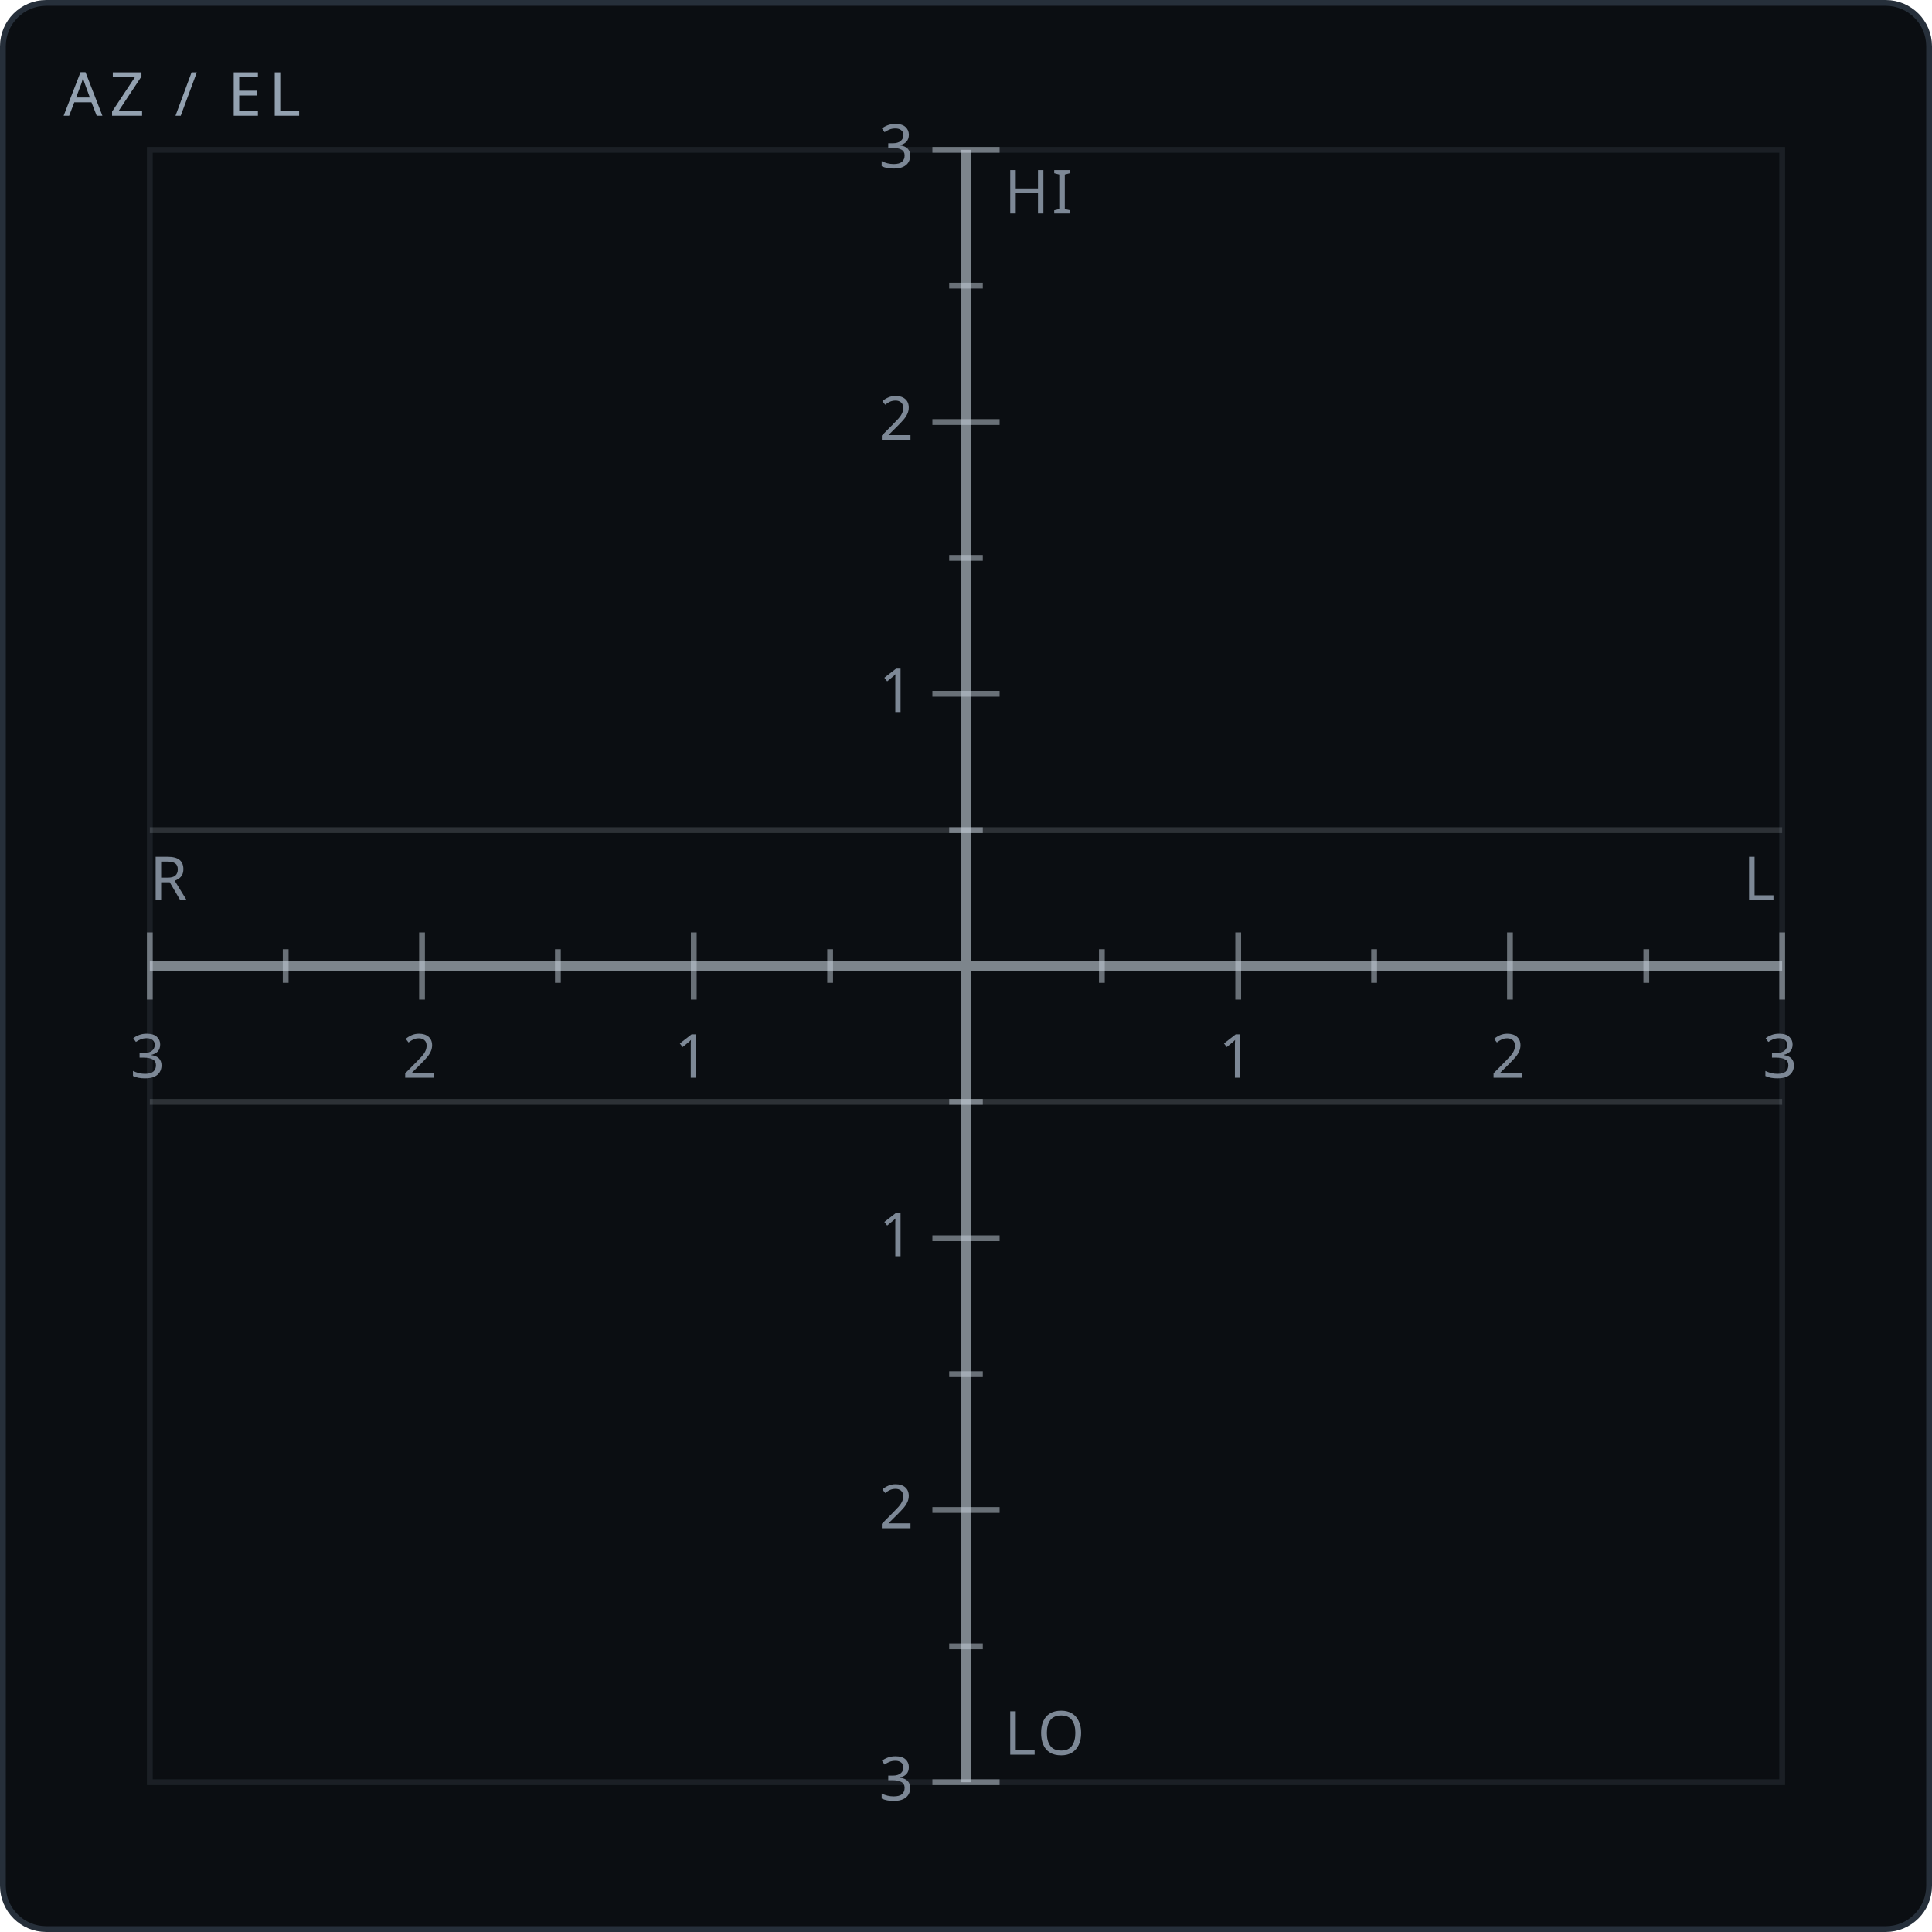
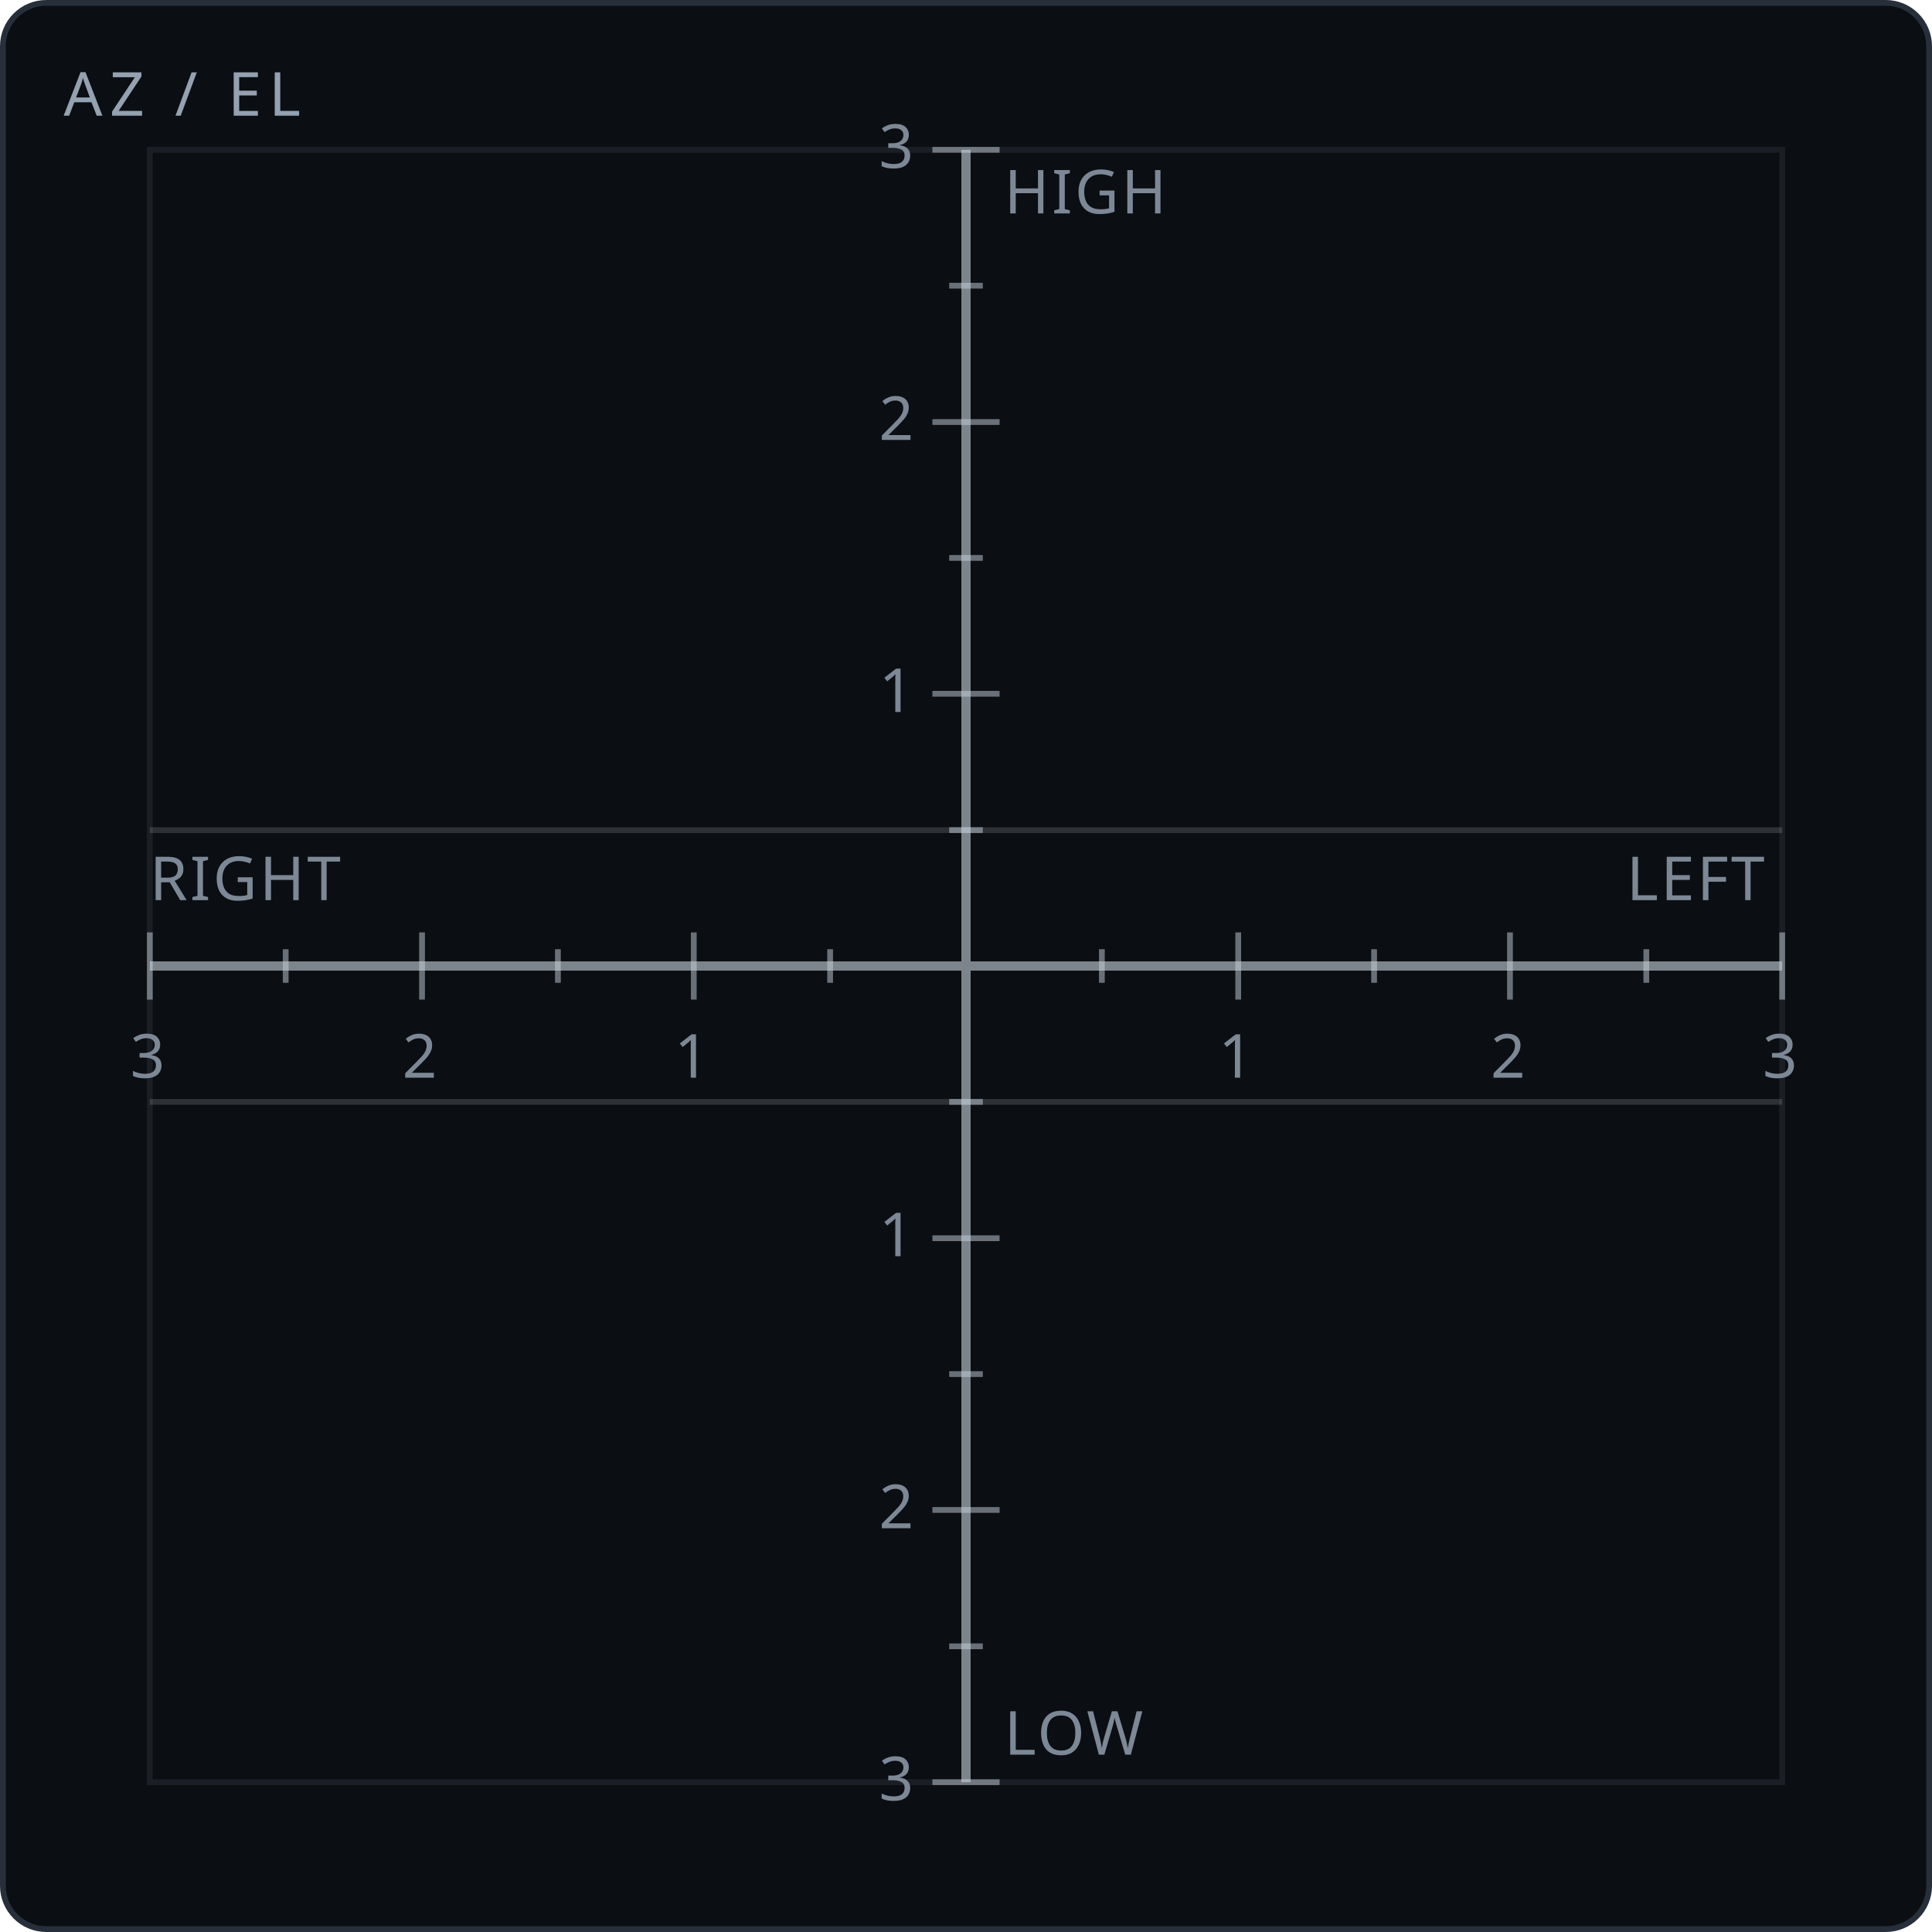
<svg xmlns="http://www.w3.org/2000/svg" width="334" height="334" viewBox="0 0 334 334" fill="none">
  <g id="Scope/AZ EL display / contact=none">
    <rect id="box" x="0.5" y="0.5" width="333" height="333" rx="7.5" fill="#0B0E12" stroke="#262F3A" stroke-width="1" />
    <g id="span.lbl" transform="translate(11 9)">
      <text id="AZ / EL" fill="#93A1B0" xml:space="preserve" style="white-space: pre" font-family="IBM Plex Mono" font-size="10.5" font-weight="400" letter-spacing="0.12em">
        <tspan x="0" y="11.01">AZ / EL</tspan>
      </text>
    </g>
    <g id="svg" transform="translate(1 1) scale(0.83)">
      <rect x="30" y="30" width="340" height="340" stroke="rgb(147, 161, 176)" fill="none" fill-opacity="1" fill-rule="nonzero" stroke-opacity="0.12" stroke-linecap="butt" stroke-linejoin="miter" stroke-miterlimit="4" opacity="1" stroke-width="1.205" />
      <path d="M370 171.7H30M370 228.3H30" stroke="rgb(201, 211, 221)" fill="none" fill-opacity="1" fill-rule="nonzero" stroke-opacity="0.18" stroke-linecap="butt" stroke-linejoin="miter" stroke-miterlimit="4" opacity="1" stroke-width="1.205" />
      <path d="M370 200H30M200 30V370" stroke="rgb(201, 211, 221)" stroke-opacity="0.6" stroke-width="1.928" fill="none" fill-opacity="1" fill-rule="nonzero" stroke-linecap="butt" stroke-linejoin="miter" stroke-miterlimit="4" opacity="1" />
      <path d="M370.0 193.0v14.0M341.7 196.5v7.0M313.3 193.0v14.0M285.0 196.5v7.0M256.7 193.0v14.0M228.3 196.5v7.0M171.7 196.5v7.0M143.3 193.0v14.0M115.0 196.5v7.0M86.7 193.0v14.0M58.3 196.5v7.0M30.0 193.0v14.0M193.0 370.0h14.0M196.5 341.7h7.0M193.0 313.3h14.0M196.5 285.0h7.0M193.0 256.7h14.0M196.5 228.3h7.0M196.5 171.7h7.0M193.0 143.3h14.0M196.5 115.0h7.0M193.0 86.7h14.0M196.5 58.3h7.0M193.0 30.0h14.0" stroke="rgb(201, 211, 221)" stroke-opacity="0.5" fill="none" fill-opacity="1" fill-rule="nonzero" stroke-linecap="butt" stroke-linejoin="miter" stroke-miterlimit="4" opacity="1" stroke-width="1.205" />
    </g>
    <g id="div" transform="translate(1 1)">
      <g id="span.mono" transform="translate(303.73 174.3)">
        <text id="3" fill="#7D8896" xml:space="preserve" style="white-space: pre" font-family="IBM Plex Mono" font-size="10.5" font-weight="400" letter-spacing="0.04em">
          <tspan x="0" y="11.01">3</tspan>
        </text>
      </g>
      <g id="span.mono" transform="translate(256.7 174.3)">
        <text id="2" fill="#7D8896" xml:space="preserve" style="white-space: pre" font-family="IBM Plex Mono" font-size="10.5" font-weight="400" letter-spacing="0.04em">
          <tspan x="0" y="11.01">2</tspan>
        </text>
      </g>
      <g id="span.mono" transform="translate(209.66 174.3)">
        <text id="1" fill="#7D8896" xml:space="preserve" style="white-space: pre" font-family="IBM Plex Mono" font-size="10.5" font-weight="400" letter-spacing="0.04em">
          <tspan x="0" y="11.01">1</tspan>
        </text>
      </g>
      <g id="span.mono" transform="translate(115.59 174.3)">
        <text id="1" fill="#7D8896" xml:space="preserve" style="white-space: pre" font-family="IBM Plex Mono" font-size="10.5" font-weight="400" letter-spacing="0.04em">
          <tspan x="0" y="11.01">1</tspan>
        </text>
      </g>
      <g id="span.mono" transform="translate(68.55 174.3)">
        <text id="2" fill="#7D8896" xml:space="preserve" style="white-space: pre" font-family="IBM Plex Mono" font-size="10.5" font-weight="400" letter-spacing="0.04em">
          <tspan x="0" y="11.01">2</tspan>
        </text>
      </g>
      <g id="span.mono" transform="translate(21.52 174.3)">
        <text id="3" fill="#7D8896" xml:space="preserve" style="white-space: pre" font-family="IBM Plex Mono" font-size="10.5" font-weight="400" letter-spacing="0.04em">
          <tspan x="0" y="11.01">3</tspan>
        </text>
      </g>
      <g id="span.mono" transform="translate(150.95 299.22)">
        <text id="3" fill="#7D8896" xml:space="preserve" style="white-space: pre" font-family="IBM Plex Mono" font-size="10.5" font-weight="400" letter-spacing="0.04em">
          <tspan x="0" y="11.01">3</tspan>
        </text>
      </g>
      <g id="span.mono" transform="translate(150.95 252.19)">
        <text id="2" fill="#7D8896" xml:space="preserve" style="white-space: pre" font-family="IBM Plex Mono" font-size="10.5" font-weight="400" letter-spacing="0.04em">
          <tspan x="0" y="11.01">2</tspan>
        </text>
      </g>
      <g id="span.mono" transform="translate(150.95 205.16)">
        <text id="1" fill="#7D8896" xml:space="preserve" style="white-space: pre" font-family="IBM Plex Mono" font-size="10.5" font-weight="400" letter-spacing="0.04em">
          <tspan x="0" y="11.01">1</tspan>
        </text>
      </g>
      <g id="span.mono" transform="translate(150.95 111.08)">
        <text id="1" fill="#7D8896" xml:space="preserve" style="white-space: pre" font-family="IBM Plex Mono" font-size="10.5" font-weight="400" letter-spacing="0.04em">
          <tspan x="0" y="11.01">1</tspan>
        </text>
      </g>
      <g id="span.mono" transform="translate(150.95 64.05)">
        <text id="2" fill="#7D8896" xml:space="preserve" style="white-space: pre" font-family="IBM Plex Mono" font-size="10.5" font-weight="400" letter-spacing="0.04em">
          <tspan x="0" y="11.01">2</tspan>
        </text>
      </g>
      <g id="span.mono" transform="translate(150.95 17.02)">
        <text id="3" fill="#7D8896" xml:space="preserve" style="white-space: pre" font-family="IBM Plex Mono" font-size="10.5" font-weight="400" letter-spacing="0.04em">
          <tspan x="0" y="11.01">3</tspan>
        </text>
      </g>
      <g id="span.mono" transform="translate(24.89 143.61)">
-         <text id="R" fill="#7D8896" xml:space="preserve" style="white-space: pre" font-family="IBM Plex Mono" font-size="10.5" font-weight="400" letter-spacing="0.04em">
-           <tspan x="0" y="11.01">R</tspan>
+         <text id="RIGHT" fill="#7D8896" xml:space="preserve" style="white-space: pre" font-family="IBM Plex Mono" font-size="10.5" font-weight="400" letter-spacing="0.04em">
+           <tspan x="0" y="11.01">RIGHT</tspan>
        </text>
      </g>
-       <g id="span.mono" transform="translate(300.36 143.61)">
-         <text id="L" fill="#7D8896" xml:space="preserve" style="white-space: pre" font-family="IBM Plex Mono" font-size="10.5" font-weight="400" letter-spacing="0.04em">
-           <tspan x="0" y="11.01">L</tspan>
+       <g id="span.mono" transform="translate(280.2 143.61)">
+         <text id="LEFT" fill="#7D8896" xml:space="preserve" style="white-space: pre" font-family="IBM Plex Mono" font-size="10.5" font-weight="400" letter-spacing="0.04em">
+           <tspan x="0" y="11.01">LEFT</tspan>
        </text>
      </g>
      <g id="span.mono" transform="translate(172.63 24.89)">
-         <text id="HI" fill="#7D8896" xml:space="preserve" style="white-space: pre" font-family="IBM Plex Mono" font-size="10.5" font-weight="400" letter-spacing="0.04em">
-           <tspan x="0" y="11.01">HI</tspan>
+         <text id="HIGH" fill="#7D8896" xml:space="preserve" style="white-space: pre" font-family="IBM Plex Mono" font-size="10.5" font-weight="400" letter-spacing="0.04em">
+           <tspan x="0" y="11.01">HIGH</tspan>
        </text>
      </g>
      <g id="span.mono" transform="translate(172.63 291.34)">
-         <text id="LO" fill="#7D8896" xml:space="preserve" style="white-space: pre" font-family="IBM Plex Mono" font-size="10.5" font-weight="400" letter-spacing="0.04em">
-           <tspan x="0" y="11.01">LO</tspan>
+         <text id="LOW" fill="#7D8896" xml:space="preserve" style="white-space: pre" font-family="IBM Plex Mono" font-size="10.5" font-weight="400" letter-spacing="0.04em">
+           <tspan x="0" y="11.01">LOW</tspan>
        </text>
      </g>
    </g>
    <g id="AZ/EL tracks" transform="translate(302.11 43.89)">
      <g id="div" />
      <g id="div" transform="translate(0 18)" />
      <g id="div" transform="translate(0 36)" />
    </g>
  </g>
</svg>
